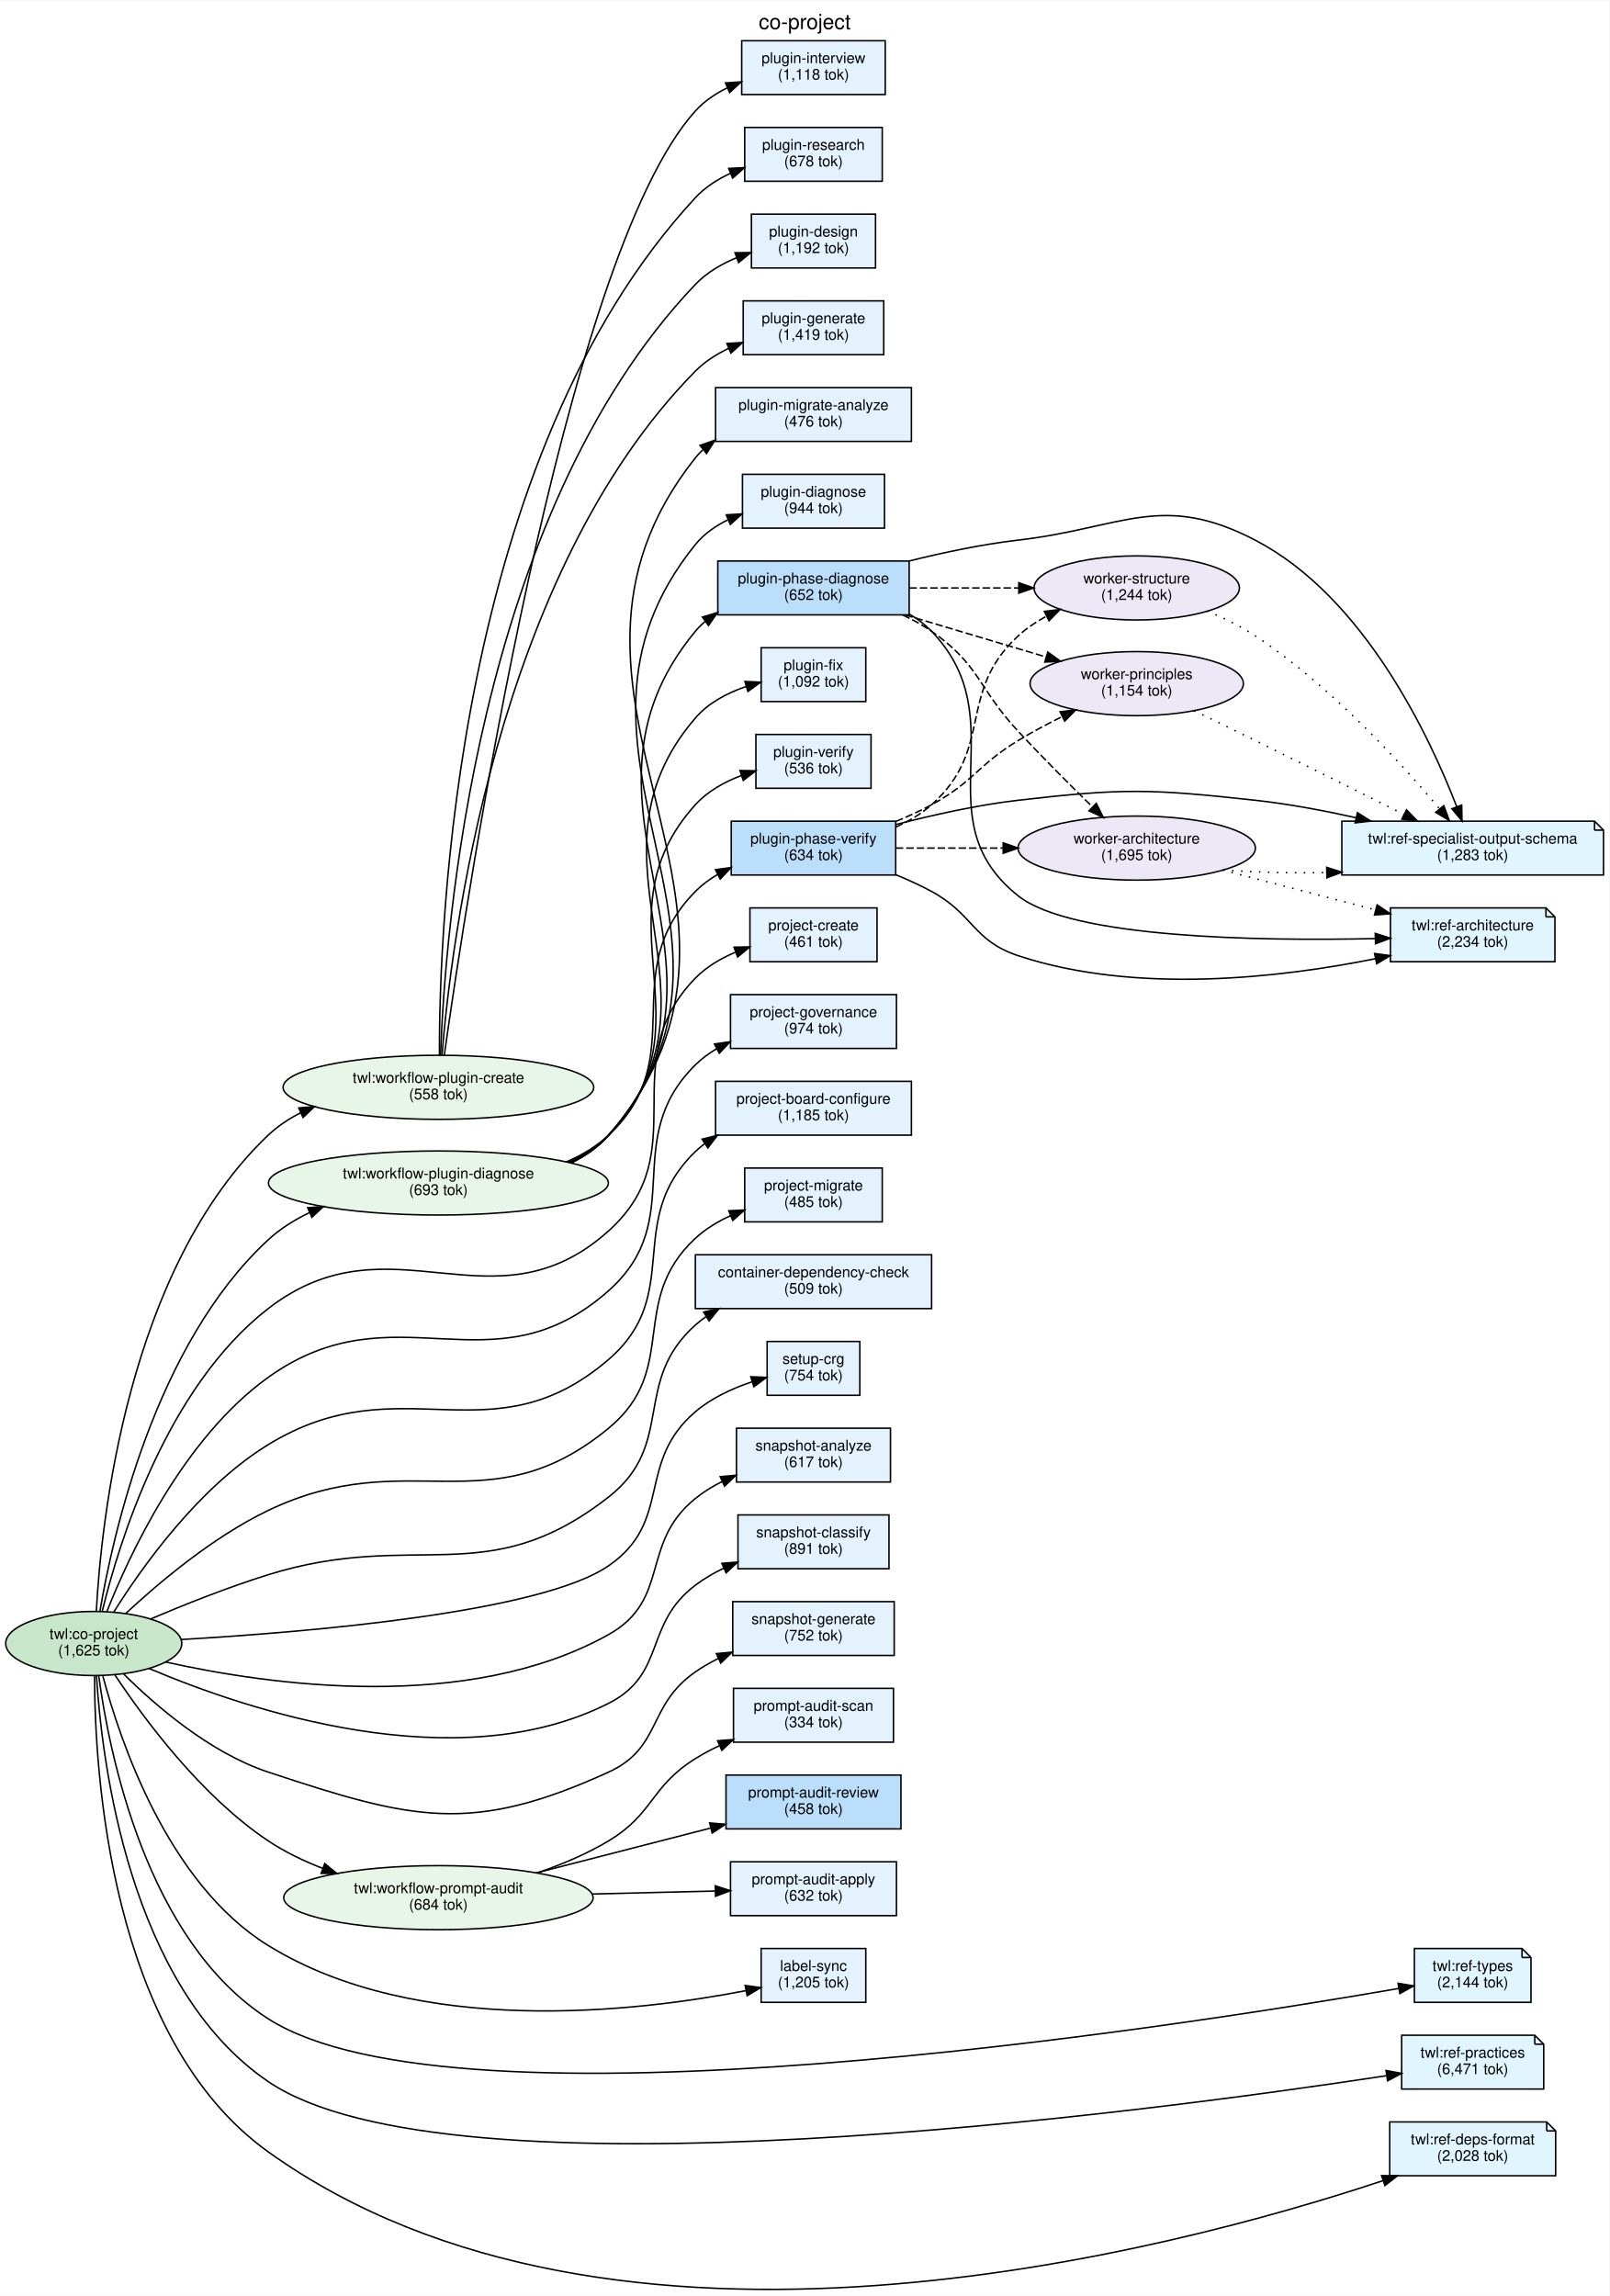
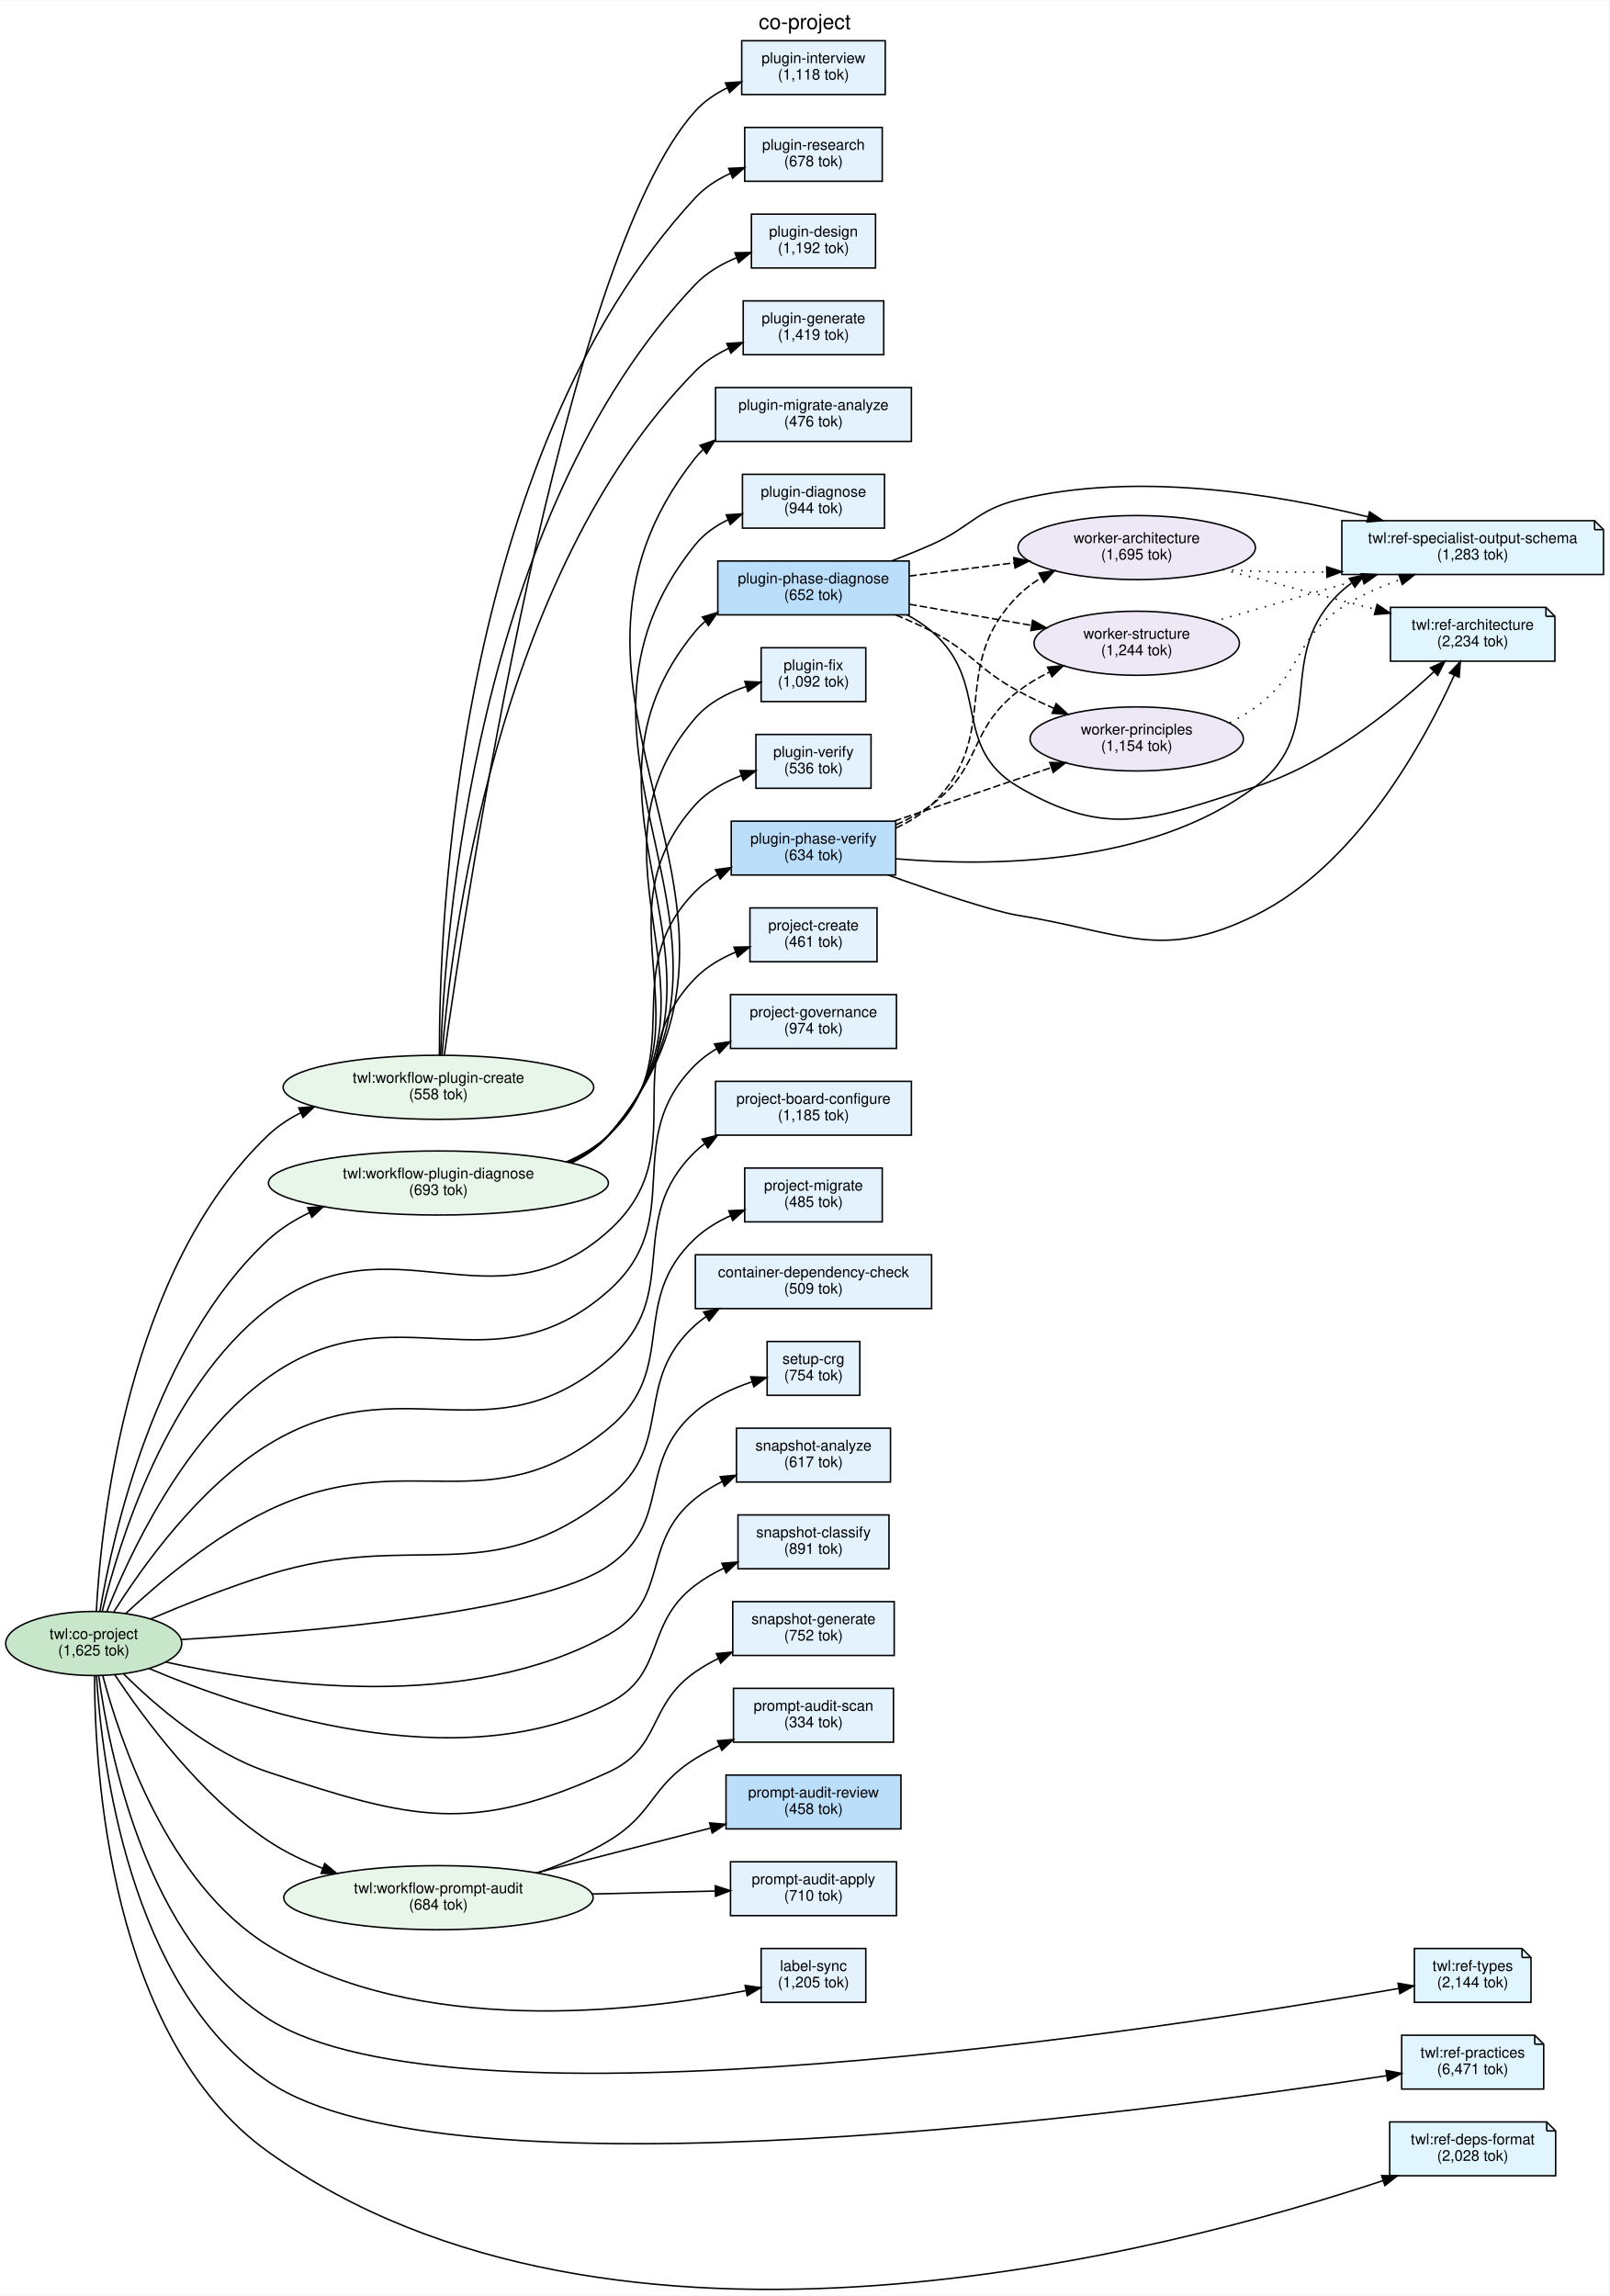
<svg xmlns="http://www.w3.org/2000/svg" width="1076pt" height="1535pt" viewBox="0.00 0.00 1076.46 1535.18">
  <g id="graph0" class="graph" transform="scale(1 1) rotate(0) translate(4 1531.18)">
    <polygon fill="white" stroke="transparent" points="-4,4 -4,-1531.18 1072.46,-1531.18 1072.46,4 -4,4" />
    <text text-anchor="middle" x="534.23" y="-1511.98" font-family="Helvetica,sans-Serif" font-size="14.00">co-project</text>
    <g id="node1" class="node">
      <ellipse fill="#c8e6c9" stroke="black" cx="58.69" cy="-432.18" rx="58.88" ry="21.43" />
      <text text-anchor="middle" x="58.69" y="-435.18" font-family="Helvetica,sans-Serif" font-size="10.00">twl:co-project</text>
      <text text-anchor="middle" x="58.69" y="-424.18" font-family="Helvetica,sans-Serif" font-size="10.00">(1,625 tok)</text>
    </g>
    <g id="node2" class="node">
      <ellipse fill="#e8f5e9" stroke="black" cx="289.22" cy="-804.18" rx="103.89" ry="21.43" />
      <text text-anchor="middle" x="289.22" y="-807.18" font-family="Helvetica,sans-Serif" font-size="10.00">twl:workflow-plugin-create</text>
      <text text-anchor="middle" x="289.22" y="-796.18" font-family="Helvetica,sans-Serif" font-size="10.00">(558 tok)</text>
    </g>
    <g id="edge10" class="edge">
      <path fill="none" stroke="black" d="M60.42,-453.7C63.66,-513.42 81.11,-682.66 175.38,-772.18 181.76,-778.24 189.21,-783.17 197.18,-787.17" />
      <polygon fill="black" stroke="black" points="195.81,-790.39 206.36,-791.31 198.68,-784.01 195.81,-790.39" />
    </g>
    <g id="node3" class="node">
      <ellipse fill="#e8f5e9" stroke="black" cx="289.22" cy="-740.18" rx="113.69" ry="21.43" />
      <text text-anchor="middle" x="289.22" y="-743.18" font-family="Helvetica,sans-Serif" font-size="10.00">twl:workflow-plugin-diagnose</text>
      <text text-anchor="middle" x="289.22" y="-732.18" font-family="Helvetica,sans-Serif" font-size="10.00">(693 tok)</text>
    </g>
    <g id="edge11" class="edge">
      <path fill="none" stroke="black" d="M62.79,-453.45C71.28,-503.96 99.5,-632.13 175.38,-702.18 183.4,-709.58 192.92,-715.55 202.98,-720.36" />
      <polygon fill="black" stroke="black" points="201.77,-723.65 212.33,-724.46 204.58,-717.24 201.77,-723.65" />
    </g>
    <g id="node4" class="node">
      <ellipse fill="#e8f5e9" stroke="black" cx="289.22" cy="-262.18" rx="103.48" ry="21.43" />
      <text text-anchor="middle" x="289.22" y="-265.18" font-family="Helvetica,sans-Serif" font-size="10.00">twl:workflow-prompt-audit</text>
      <text text-anchor="middle" x="289.22" y="-254.18" font-family="Helvetica,sans-Serif" font-size="10.00">(684 tok)</text>
    </g>
    <g id="edge12" class="edge">
      <path fill="none" stroke="black" d="M72.8,-411.26C91.95,-382.33 130.25,-330.26 175.38,-300.18 186.41,-292.82 199,-286.77 211.68,-281.82" />
      <polygon fill="black" stroke="black" points="213.19,-285 221.36,-278.25 210.77,-278.43 213.19,-285" />
    </g>
    <g id="node6" class="node">
      <polygon fill="#e1f5fe" stroke="black" points="1013.96,-228.18 941.96,-228.18 941.96,-192.18 1019.96,-192.18 1019.96,-222.18 1013.96,-228.18" />
      <polyline fill="none" stroke="black" points="1013.96,-228.18 1013.96,-222.18 " />
      <polyline fill="none" stroke="black" points="1019.96,-222.18 1013.96,-222.18 " />
      <text text-anchor="middle" x="980.96" y="-213.18" font-family="Helvetica,sans-Serif" font-size="10.00">twl:ref-types</text>
      <text text-anchor="middle" x="980.96" y="-202.18" font-family="Helvetica,sans-Serif" font-size="10.00">(2,144 tok)</text>
    </g>
    <g id="edge14" class="edge">
      <path fill="none" stroke="black" d="M62.01,-410.74C68.79,-360.13 93.55,-233.57 175.38,-181.18 301.1,-100.69 777.13,-174.7 931.39,-201.43" />
      <polygon fill="black" stroke="black" points="931.05,-204.92 941.5,-203.19 932.25,-198.03 931.05,-204.92" />
    </g>
    <g id="node7" class="node">
      <polygon fill="#e1f5fe" stroke="black" points="1022.46,-170.18 933.46,-170.18 933.46,-134.18 1028.46,-134.18 1028.46,-164.18 1022.46,-170.18" />
      <polyline fill="none" stroke="black" points="1022.46,-170.18 1022.46,-164.18 " />
      <polyline fill="none" stroke="black" points="1028.46,-164.18 1022.46,-164.18 " />
      <text text-anchor="middle" x="980.96" y="-155.18" font-family="Helvetica,sans-Serif" font-size="10.00">twl:ref-practices</text>
      <text text-anchor="middle" x="980.96" y="-144.18" font-family="Helvetica,sans-Serif" font-size="10.00">(6,471 tok)</text>
    </g>
    <g id="edge15" class="edge">
      <path fill="none" stroke="black" d="M60.52,-410.67C63.99,-354.39 82,-202.7 175.38,-139.18 296.67,-56.66 760.44,-118.28 923.14,-143.08" />
      <polygon fill="black" stroke="black" points="923,-146.6 933.42,-144.66 924.06,-139.68 923,-146.6" />
    </g>
    <g id="node8" class="node">
      <polygon fill="#e1f5fe" stroke="black" points="1030.46,-112.18 925.46,-112.18 925.46,-76.18 1036.46,-76.18 1036.46,-106.18 1030.46,-112.18" />
      <polyline fill="none" stroke="black" points="1030.46,-112.18 1030.46,-106.18 " />
      <polyline fill="none" stroke="black" points="1036.46,-106.18 1030.46,-106.18 " />
      <text text-anchor="middle" x="980.96" y="-97.18" font-family="Helvetica,sans-Serif" font-size="10.00">twl:ref-deps-format</text>
      <text text-anchor="middle" x="980.96" y="-86.18" font-family="Helvetica,sans-Serif" font-size="10.00">(2,028 tok)</text>
    </g>
    <g id="edge16" class="edge">
      <path fill="none" stroke="black" d="M59.24,-410.57C59.27,-348.36 68.92,-168.41 175.38,-92.18 406.3,73.17 777.96,-25.4 921.12,-72.96" />
      <polygon fill="black" stroke="black" points="920.03,-76.28 930.62,-76.15 922.26,-69.65 920.03,-76.28" />
    </g>
    <g id="node10" class="node">
      <polygon fill="#e3f2fd" stroke="black" points="575.07,-228.18 505.07,-228.18 505.07,-192.18 575.07,-192.18 575.07,-228.18" />
      <text text-anchor="middle" x="540.07" y="-213.18" font-family="Helvetica,sans-Serif" font-size="10.00">label-sync</text>
      <text text-anchor="middle" x="540.07" y="-202.18" font-family="Helvetica,sans-Serif" font-size="10.00">(1,205 tok)</text>
    </g>
    <g id="edge13" class="edge">
      <path fill="none" stroke="black" d="M64.67,-410.94C75.96,-368.08 107.97,-271.77 175.38,-230.18 275.4,-168.47 421.89,-185.82 494.65,-199.96" />
      <polygon fill="black" stroke="black" points="494.34,-203.47 504.84,-202.01 495.72,-196.61 494.34,-203.47" />
    </g>
    <g id="node11" class="node">
      <polygon fill="#e3f2fd" stroke="black" points="582.57,-924.18 497.57,-924.18 497.57,-888.18 582.57,-888.18 582.57,-924.18" />
      <text text-anchor="middle" x="540.07" y="-909.18" font-family="Helvetica,sans-Serif" font-size="10.00">project-create</text>
      <text text-anchor="middle" x="540.07" y="-898.18" font-family="Helvetica,sans-Serif" font-size="10.00">(461 tok)</text>
    </g>
    <g id="edge1" class="edge">
      <path fill="none" stroke="black" d="M64.35,-453.63C75.29,-498.65 107.05,-603.23 175.38,-656.18 257.43,-719.76 325.88,-638.77 403.07,-708.18 462.12,-761.27 405.63,-820.32 461.07,-877.18 468.48,-884.78 478.07,-890.41 487.97,-894.57" />
      <polygon fill="black" stroke="black" points="486.91,-897.91 497.5,-898.13 489.35,-891.35 486.91,-897.91" />
    </g>
    <g id="node12" class="node">
      <polygon fill="#e3f2fd" stroke="black" points="605.57,-808.18 474.57,-808.18 474.57,-772.18 605.57,-772.18 605.57,-808.18" />
      <text text-anchor="middle" x="540.07" y="-793.18" font-family="Helvetica,sans-Serif" font-size="10.00">project-board-configure</text>
      <text text-anchor="middle" x="540.07" y="-782.18" font-family="Helvetica,sans-Serif" font-size="10.00">(1,185 tok)</text>
    </g>
    <g id="edge3" class="edge">
      <path fill="none" stroke="black" d="M72.12,-453.26C90.73,-482.93 128.68,-536.54 175.38,-565.18 264.31,-619.71 323.98,-554.15 403.07,-622.18 453.82,-665.83 412.81,-714.78 461.07,-761.18 462.98,-763.02 465.02,-764.74 467.16,-766.36" />
      <polygon fill="black" stroke="black" points="465.57,-769.5 475.85,-772.08 469.42,-763.66 465.57,-769.5" />
    </g>
    <g id="node13" class="node">
      <polygon fill="#e3f2fd" stroke="black" points="595.57,-866.18 484.57,-866.18 484.57,-830.18 595.57,-830.18 595.57,-866.18" />
      <text text-anchor="middle" x="540.07" y="-851.18" font-family="Helvetica,sans-Serif" font-size="10.00">project-governance</text>
      <text text-anchor="middle" x="540.07" y="-840.18" font-family="Helvetica,sans-Serif" font-size="10.00">(974 tok)</text>
    </g>
    <g id="edge2" class="edge">
      <path fill="none" stroke="black" d="M67.44,-453.44C82.31,-491.09 118.47,-569.38 175.38,-610.18 260.25,-671.02 325.03,-598.79 403.07,-668.18 456.8,-715.95 409.96,-768.62 461.07,-819.18 465.28,-823.34 470.14,-826.92 475.34,-829.99" />
      <polygon fill="black" stroke="black" points="473.86,-833.16 484.35,-834.68 477.1,-826.96 473.86,-833.16" />
    </g>
    <g id="node14" class="node">
      <polygon fill="#e3f2fd" stroke="black" points="586.07,-750.18 494.07,-750.18 494.07,-714.18 586.07,-714.18 586.07,-750.18" />
      <text text-anchor="middle" x="540.07" y="-735.18" font-family="Helvetica,sans-Serif" font-size="10.00">project-migrate</text>
      <text text-anchor="middle" x="540.07" y="-724.18" font-family="Helvetica,sans-Serif" font-size="10.00">(485 tok)</text>
    </g>
    <g id="edge4" class="edge">
      <path fill="none" stroke="black" d="M80.05,-452.2C101.86,-472.52 138.35,-503.46 175.38,-521.18 269.28,-566.12 322.76,-509.93 403.07,-576.18 450.94,-615.66 415.63,-660.92 461.07,-703.18 467.83,-709.46 476.07,-714.42 484.64,-718.32" />
      <polygon fill="black" stroke="black" points="483.42,-721.6 494,-722.14 486.07,-715.12 483.42,-721.6" />
    </g>
    <g id="node15" class="node">
      <polygon fill="#e3f2fd" stroke="black" points="619.07,-692.18 461.07,-692.18 461.07,-656.18 619.07,-656.18 619.07,-692.18" />
      <text text-anchor="middle" x="540.07" y="-677.18" font-family="Helvetica,sans-Serif" font-size="10.00">container-dependency-check</text>
      <text text-anchor="middle" x="540.07" y="-666.18" font-family="Helvetica,sans-Serif" font-size="10.00">(509 tok)</text>
    </g>
    <g id="edge5" class="edge">
      <path fill="none" stroke="black" d="M96.42,-448.46C118.91,-458.01 148.45,-469.8 175.38,-478.18 274.5,-509 321.33,-466.2 403.07,-530.18 448.15,-565.46 418.4,-607.01 461.07,-645.18 463.29,-647.16 465.66,-649.02 468.14,-650.75" />
      <polygon fill="black" stroke="black" points="466.59,-653.91 476.94,-656.17 470.26,-647.95 466.59,-653.91" />
    </g>
    <g id="node16" class="node">
      <polygon fill="#e3f2fd" stroke="black" points="571.07,-634.18 509.07,-634.18 509.07,-598.18 571.07,-598.18 571.07,-634.18" />
      <text text-anchor="middle" x="540.07" y="-619.18" font-family="Helvetica,sans-Serif" font-size="10.00">setup-crg</text>
      <text text-anchor="middle" x="540.07" y="-608.18" font-family="Helvetica,sans-Serif" font-size="10.00">(754 tok)</text>
    </g>
    <g id="edge6" class="edge">
      <path fill="none" stroke="black" d="M117.15,-434.85C202.56,-439.8 357.79,-452.93 403.07,-484.18 446.31,-514.02 421.12,-553.05 461.07,-587.18 471.84,-596.38 485.79,-602.78 498.92,-607.18" />
      <polygon fill="black" stroke="black" points="498.14,-610.61 508.72,-610.17 500.18,-603.91 498.14,-610.61" />
    </g>
    <g id="node17" class="node">
      <polygon fill="#e3f2fd" stroke="black" points="591.57,-576.18 488.57,-576.18 488.57,-540.18 591.57,-540.18 591.57,-576.18" />
      <text text-anchor="middle" x="540.07" y="-561.18" font-family="Helvetica,sans-Serif" font-size="10.00">snapshot-analyze</text>
      <text text-anchor="middle" x="540.07" y="-550.18" font-family="Helvetica,sans-Serif" font-size="10.00">(617 tok)</text>
    </g>
    <g id="edge7" class="edge">
      <path fill="none" stroke="black" d="M106.59,-419.85C176.24,-404.29 308.9,-385.46 403.07,-438.18 444.92,-461.61 423.76,-499.03 461.07,-529.18 466.43,-533.51 472.5,-537.23 478.83,-540.43" />
      <polygon fill="black" stroke="black" points="477.69,-543.75 488.24,-544.73 480.6,-537.39 477.69,-543.75" />
    </g>
    <g id="node18" class="node">
      <polygon fill="#e3f2fd" stroke="black" points="590.57,-518.18 489.57,-518.18 489.57,-482.18 590.57,-482.18 590.57,-518.18" />
      <text text-anchor="middle" x="540.07" y="-503.18" font-family="Helvetica,sans-Serif" font-size="10.00">snapshot-classify</text>
      <text text-anchor="middle" x="540.07" y="-492.18" font-family="Helvetica,sans-Serif" font-size="10.00">(891 tok)</text>
    </g>
    <g id="edge8" class="edge">
      <path fill="none" stroke="black" d="M95.59,-415.52C160.73,-387.9 301.07,-340.53 403.07,-392.18 441.93,-411.86 426.31,-444.93 461.07,-471.18 466.85,-475.55 473.37,-479.32 480.11,-482.56" />
      <polygon fill="black" stroke="black" points="478.82,-485.81 489.38,-486.65 481.65,-479.41 478.82,-485.81" />
    </g>
    <g id="node19" class="node">
      <polygon fill="#e3f2fd" stroke="black" points="594.07,-460.18 486.07,-460.18 486.07,-424.18 594.07,-424.18 594.07,-460.18" />
      <text text-anchor="middle" x="540.07" y="-445.18" font-family="Helvetica,sans-Serif" font-size="10.00">snapshot-generate</text>
      <text text-anchor="middle" x="540.07" y="-434.18" font-family="Helvetica,sans-Serif" font-size="10.00">(752 tok)</text>
    </g>
    <g id="edge9" class="edge">
      <path fill="none" stroke="black" d="M78.68,-411.84C99.89,-390.74 136.41,-359.07 175.38,-346.18 271.45,-314.38 311.03,-304.12 403.07,-346.18 438.89,-362.55 428.71,-390.72 461.07,-413.18 465.86,-416.5 471.08,-419.5 476.47,-422.19" />
      <polygon fill="black" stroke="black" points="475.12,-425.42 485.67,-426.43 478.05,-419.06 475.12,-425.42" />
    </g>
    <g id="node20" class="node">
      <polygon fill="#e3f2fd" stroke="black" points="588.07,-1504.18 492.07,-1504.18 492.07,-1468.18 588.07,-1468.18 588.07,-1504.18" />
      <text text-anchor="middle" x="540.07" y="-1489.18" font-family="Helvetica,sans-Serif" font-size="10.00">plugin-interview</text>
      <text text-anchor="middle" x="540.07" y="-1478.18" font-family="Helvetica,sans-Serif" font-size="10.00">(1,118 tok)</text>
    </g>
    <g id="edge17" class="edge">
      <path fill="none" stroke="black" d="M293.15,-825.6C307.39,-927.16 372.43,-1359.2 461.07,-1457.18 466.98,-1463.72 474.51,-1468.79 482.55,-1472.71" />
      <polygon fill="black" stroke="black" points="481.21,-1475.95 491.78,-1476.68 483.97,-1469.52 481.21,-1475.95" />
    </g>
    <g id="node21" class="node">
      <polygon fill="#e3f2fd" stroke="black" points="586.07,-1446.18 494.07,-1446.18 494.07,-1410.18 586.07,-1410.18 586.07,-1446.18" />
      <text text-anchor="middle" x="540.07" y="-1431.18" font-family="Helvetica,sans-Serif" font-size="10.00">plugin-research</text>
      <text text-anchor="middle" x="540.07" y="-1420.18" font-family="Helvetica,sans-Serif" font-size="10.00">(678 tok)</text>
    </g>
    <g id="edge18" class="edge">
      <path fill="none" stroke="black" d="M289.88,-825.59C289.68,-910.26 300.2,-1225.53 461.07,-1399.18 467.55,-1406.18 475.89,-1411.5 484.68,-1415.54" />
      <polygon fill="black" stroke="black" points="483.37,-1418.78 493.95,-1419.3 486,-1412.29 483.37,-1418.78" />
    </g>
    <g id="node22" class="node">
      <polygon fill="#e3f2fd" stroke="black" points="581.57,-1388.18 498.57,-1388.18 498.57,-1352.18 581.57,-1352.18 581.57,-1388.18" />
      <text text-anchor="middle" x="540.07" y="-1373.18" font-family="Helvetica,sans-Serif" font-size="10.00">plugin-design</text>
      <text text-anchor="middle" x="540.07" y="-1362.18" font-family="Helvetica,sans-Serif" font-size="10.00">(1,192 tok)</text>
    </g>
    <g id="edge19" class="edge">
      <path fill="none" stroke="black" d="M290.65,-825.41C293.4,-904.65 313.58,-1186.44 461.07,-1341.18 468.62,-1349.1 478.54,-1354.88 488.76,-1359.08" />
      <polygon fill="black" stroke="black" points="487.58,-1362.38 498.18,-1362.52 489.98,-1355.8 487.58,-1362.38" />
    </g>
    <g id="node23" class="node">
      <polygon fill="#e3f2fd" stroke="black" points="587.07,-1330.18 493.07,-1330.18 493.07,-1294.18 587.07,-1294.18 587.07,-1330.18" />
      <text text-anchor="middle" x="540.07" y="-1315.18" font-family="Helvetica,sans-Serif" font-size="10.00">plugin-generate</text>
      <text text-anchor="middle" x="540.07" y="-1304.18" font-family="Helvetica,sans-Serif" font-size="10.00">(1,419 tok)</text>
    </g>
    <g id="edge20" class="edge">
      <path fill="none" stroke="black" d="M291.6,-825.41C297.51,-899.18 326.97,-1147.27 461.07,-1283.18 467.33,-1289.53 475.12,-1294.5 483.32,-1298.4" />
      <polygon fill="black" stroke="black" points="482.13,-1301.69 492.7,-1302.35 484.84,-1295.24 482.13,-1301.69" />
    </g>
    <g id="node24" class="node">
      <polygon fill="#e3f2fd" stroke="black" points="605.57,-1272.18 474.57,-1272.18 474.57,-1236.18 605.57,-1236.18 605.57,-1272.18" />
      <text text-anchor="middle" x="540.07" y="-1257.18" font-family="Helvetica,sans-Serif" font-size="10.00">plugin-migrate-analyze</text>
      <text text-anchor="middle" x="540.07" y="-1246.18" font-family="Helvetica,sans-Serif" font-size="10.00">(476 tok)</text>
    </g>
    <g id="edge21" class="edge">
      <path fill="none" stroke="black" d="M378.1,-753.6C387.57,-758.19 396.22,-764.23 403.07,-772.18 535.52,-925.99 334.85,-1066.22 461.07,-1225.18 462.56,-1227.06 464.2,-1228.82 465.94,-1230.47" />
      <polygon fill="black" stroke="black" points="464.2,-1233.56 474.22,-1236.99 468.53,-1228.05 464.2,-1233.56" />
    </g>
    <g id="node28" class="node">
      <polygon fill="#e3f2fd" stroke="black" points="587.57,-1214.18 492.57,-1214.18 492.57,-1178.18 587.57,-1178.18 587.57,-1214.18" />
      <text text-anchor="middle" x="540.07" y="-1199.18" font-family="Helvetica,sans-Serif" font-size="10.00">plugin-diagnose</text>
      <text text-anchor="middle" x="540.07" y="-1188.18" font-family="Helvetica,sans-Serif" font-size="10.00">(944 tok)</text>
    </g>
    <g id="edge22" class="edge">
      <path fill="none" stroke="black" d="M377.69,-753.59C387.28,-758.17 396.08,-764.22 403.07,-772.18 520.09,-905.56 349.45,-1029.24 461.07,-1167.18 466.87,-1174.35 474.64,-1179.75 483.03,-1183.82" />
      <polygon fill="black" stroke="black" points="481.73,-1187.07 492.31,-1187.72 484.45,-1180.62 481.73,-1187.07" />
    </g>
    <g id="node29" class="node">
      <polygon fill="#e3f2fd" stroke="black" points="575.07,-1098.18 505.07,-1098.18 505.07,-1062.18 575.07,-1062.18 575.07,-1098.18" />
      <text text-anchor="middle" x="540.07" y="-1083.18" font-family="Helvetica,sans-Serif" font-size="10.00">plugin-fix</text>
      <text text-anchor="middle" x="540.07" y="-1072.18" font-family="Helvetica,sans-Serif" font-size="10.00">(1,092 tok)</text>
    </g>
    <g id="edge24" class="edge">
      <path fill="none" stroke="black" d="M376.97,-753.86C386.74,-758.39 395.78,-764.35 403.07,-772.18 489.37,-864.87 378.52,-955.12 461.07,-1051.18 469.76,-1061.29 482.33,-1067.88 494.84,-1072.18" />
      <polygon fill="black" stroke="black" points="494.21,-1075.64 504.8,-1075.15 496.22,-1068.93 494.21,-1075.64" />
    </g>
    <g id="node30" class="node">
      <polygon fill="#e3f2fd" stroke="black" points="578.57,-1040.18 501.57,-1040.18 501.57,-1004.18 578.57,-1004.18 578.57,-1040.18" />
      <text text-anchor="middle" x="540.07" y="-1025.18" font-family="Helvetica,sans-Serif" font-size="10.00">plugin-verify</text>
      <text text-anchor="middle" x="540.07" y="-1014.18" font-family="Helvetica,sans-Serif" font-size="10.00">(536 tok)</text>
    </g>
    <g id="edge25" class="edge">
      <path fill="none" stroke="black" d="M376.03,-753.97C386.07,-758.47 395.44,-764.4 403.07,-772.18 474.16,-844.69 392.91,-917.9 461.07,-993.18 469.25,-1002.21 480.51,-1008.44 491.93,-1012.74" />
      <polygon fill="black" stroke="black" points="490.91,-1016.08 501.5,-1015.9 493.11,-1009.44 490.91,-1016.08" />
    </g>
    <g id="node31" class="node">
      <polygon fill="#bbdefb" stroke="black" points="604.07,-1156.18 476.07,-1156.18 476.07,-1120.18 604.07,-1120.18 604.07,-1156.18" />
      <text text-anchor="middle" x="540.07" y="-1141.18" font-family="Helvetica,sans-Serif" font-size="10.00">plugin-phase-diagnose</text>
      <text text-anchor="middle" x="540.07" y="-1130.18" font-family="Helvetica,sans-Serif" font-size="10.00">(652 tok)</text>
    </g>
    <g id="edge23" class="edge">
      <path fill="none" stroke="black" d="M377.5,-753.75C387.13,-758.31 395.99,-764.3 403.07,-772.18 504.7,-885.18 364.02,-992.22 461.07,-1109.18 463.01,-1111.52 465.17,-1113.68 467.49,-1115.66" />
      <polygon fill="black" stroke="black" points="465.76,-1118.73 475.91,-1121.75 469.86,-1113.05 465.76,-1118.73" />
    </g>
    <g id="node32" class="node">
      <polygon fill="#bbdefb" stroke="black" points="595.07,-982.18 485.07,-982.18 485.07,-946.18 595.07,-946.18 595.07,-982.18" />
      <text text-anchor="middle" x="540.07" y="-967.18" font-family="Helvetica,sans-Serif" font-size="10.00">plugin-phase-verify</text>
      <text text-anchor="middle" x="540.07" y="-956.18" font-family="Helvetica,sans-Serif" font-size="10.00">(634 tok)</text>
    </g>
    <g id="edge26" class="edge">
      <path fill="none" stroke="black" d="M374.56,-754.22C385.02,-758.68 394.89,-764.52 403.07,-772.18 459.19,-824.74 407.08,-880.42 461.07,-935.18 465.46,-939.63 470.6,-943.41 476.11,-946.61" />
      <polygon fill="black" stroke="black" points="474.52,-949.73 485.01,-951.19 477.72,-943.5 474.52,-949.73" />
    </g>
    <g id="node25" class="node">
      <polygon fill="#e3f2fd" stroke="black" points="593.57,-402.18 486.57,-402.18 486.57,-366.18 593.57,-366.18 593.57,-402.18" />
      <text text-anchor="middle" x="540.07" y="-387.18" font-family="Helvetica,sans-Serif" font-size="10.00">prompt-audit-scan</text>
      <text text-anchor="middle" x="540.07" y="-376.18" font-family="Helvetica,sans-Serif" font-size="10.00">(334 tok)</text>
    </g>
    <g id="edge27" class="edge">
      <path fill="none" stroke="black" d="M355.03,-278.66C371.34,-284.22 388.37,-291.33 403.07,-300.18 433.5,-318.5 430.92,-336.39 461.07,-355.18 466.09,-358.31 471.51,-361.18 477.07,-363.8" />
      <polygon fill="black" stroke="black" points="475.93,-367.13 486.5,-367.96 478.76,-360.72 475.93,-367.13" />
    </g>
    <g id="node26" class="node">
      <polygon fill="#bbdefb" stroke="black" points="598.57,-344.18 481.57,-344.18 481.57,-308.18 598.57,-308.18 598.57,-344.18" />
      <text text-anchor="middle" x="540.07" y="-329.18" font-family="Helvetica,sans-Serif" font-size="10.00">prompt-audit-review</text>
      <text text-anchor="middle" x="540.07" y="-318.18" font-family="Helvetica,sans-Serif" font-size="10.00">(458 tok)</text>
    </g>
    <g id="edge28" class="edge">
      <path fill="none" stroke="black" d="M354.31,-278.66C390.11,-287.87 434.71,-299.34 471.12,-308.7" />
      <polygon fill="black" stroke="black" points="470.6,-312.18 481.16,-311.28 472.34,-305.4 470.6,-312.18" />
    </g>
    <g id="node27" class="node">
      <polygon fill="#e3f2fd" stroke="black" points="595.57,-286.18 484.57,-286.18 484.57,-250.18 595.57,-250.18 595.57,-286.18" />
      <text text-anchor="middle" x="540.07" y="-271.18" font-family="Helvetica,sans-Serif" font-size="10.00">prompt-audit-apply</text>
-       <text text-anchor="middle" x="540.07" y="-260.18" font-family="Helvetica,sans-Serif" font-size="10.00">(632 tok)</text>
+       <text text-anchor="middle" x="540.07" y="-260.18" font-family="Helvetica,sans-Serif" font-size="10.00">(710 tok)</text>
    </g>
    <g id="edge29" class="edge">
      <path fill="none" stroke="black" d="M391.8,-264.63C419.67,-265.3 449.13,-266.01 474.32,-266.62" />
      <polygon fill="black" stroke="black" points="474.39,-270.12 484.47,-266.86 474.56,-263.12 474.39,-270.12" />
    </g>
    <g id="node5" class="node">
-       <polygon fill="#e1f5fe" stroke="black" points="1062.46,-982.18 893.46,-982.18 893.46,-946.18 1068.46,-946.18 1068.46,-976.18 1062.46,-982.18" />
-       <polyline fill="none" stroke="black" points="1062.46,-982.18 1062.46,-976.18 " />
-       <polyline fill="none" stroke="black" points="1068.46,-976.18 1062.46,-976.18 " />
-       <text text-anchor="middle" x="980.96" y="-967.18" font-family="Helvetica,sans-Serif" font-size="10.00">twl:ref-specialist-output-schema</text>
-       <text text-anchor="middle" x="980.96" y="-956.18" font-family="Helvetica,sans-Serif" font-size="10.00">(1,283 tok)</text>
+       <polygon fill="#e1f5fe" stroke="black" points="1062.46,-1183.18 893.46,-1183.18 893.46,-1147.18 1068.46,-1147.18 1068.46,-1177.18 1062.46,-1183.18" />
+       <polyline fill="none" stroke="black" points="1062.46,-1183.18 1062.46,-1177.18 " />
+       <polyline fill="none" stroke="black" points="1068.46,-1177.18 1062.46,-1177.18 " />
+       <text text-anchor="middle" x="980.96" y="-1168.18" font-family="Helvetica,sans-Serif" font-size="10.00">twl:ref-specialist-output-schema</text>
+       <text text-anchor="middle" x="980.96" y="-1157.18" font-family="Helvetica,sans-Serif" font-size="10.00">(1,283 tok)</text>
    </g>
    <g id="node9" class="node">
-       <polygon fill="#e1f5fe" stroke="black" points="1029.96,-924.18 925.96,-924.18 925.96,-888.18 1035.96,-888.18 1035.96,-918.18 1029.96,-924.18" />
-       <polyline fill="none" stroke="black" points="1029.96,-924.18 1029.96,-918.18 " />
-       <polyline fill="none" stroke="black" points="1035.96,-918.18 1029.96,-918.18 " />
-       <text text-anchor="middle" x="980.96" y="-909.18" font-family="Helvetica,sans-Serif" font-size="10.00">twl:ref-architecture</text>
-       <text text-anchor="middle" x="980.96" y="-898.18" font-family="Helvetica,sans-Serif" font-size="10.00">(2,234 tok)</text>
+       <polygon fill="#e1f5fe" stroke="black" points="1029.96,-1125.18 925.96,-1125.18 925.96,-1089.18 1035.96,-1089.18 1035.96,-1119.18 1029.96,-1125.18" />
+       <polyline fill="none" stroke="black" points="1029.96,-1125.18 1029.96,-1119.18 " />
+       <polyline fill="none" stroke="black" points="1035.96,-1119.18 1029.96,-1119.18 " />
+       <text text-anchor="middle" x="980.96" y="-1110.18" font-family="Helvetica,sans-Serif" font-size="10.00">twl:ref-architecture</text>
+       <text text-anchor="middle" x="980.96" y="-1099.18" font-family="Helvetica,sans-Serif" font-size="10.00">(2,234 tok)</text>
    </g>
    <g id="edge33" class="edge">
-       <path fill="none" stroke="black" d="M604.18,-1156.23C626.95,-1161.89 652.97,-1167.38 677.07,-1170.18 747,-1178.29 773,-1202.66 835.46,-1170.18 908.4,-1132.25 952.19,-1038.76 970.27,-991.9" />
-       <polygon fill="black" stroke="black" points="973.61,-992.97 973.83,-982.37 967.05,-990.51 973.61,-992.97" />
+       <path fill="none" stroke="black" d="M592.61,-1156.33C601.51,-1159.75 610.61,-1163.44 619.07,-1167.18 645.61,-1178.92 648.87,-1190.32 677.07,-1197.18 755.79,-1216.33 848.78,-1201.09 910.76,-1185.77" />
+       <polygon fill="black" stroke="black" points="911.99,-1189.07 920.82,-1183.22 910.26,-1182.29 911.99,-1189.07" />
    </g>
    <g id="edge34" class="edge">
-       <path fill="none" stroke="black" d="M604.26,-1120.66C609.7,-1117.45 614.76,-1113.66 619.07,-1109.18 676.44,-1049.5 612.18,-983.58 677.07,-932.18 712.75,-903.91 837.88,-901.93 915.7,-903.65" />
-       <polygon fill="black" stroke="black" points="915.81,-907.15 925.89,-903.9 915.98,-900.16 915.81,-907.15" />
+       <path fill="none" stroke="black" d="M602.63,-1120.18C608.52,-1117.05 614.13,-1113.41 619.07,-1109.18 659.24,-1074.72 631.43,-1031.98 677.07,-1005.18 737.77,-969.53 768.36,-983.88 835.46,-1005.18 882.88,-1020.23 928.15,-1057.08 955,-1082.11" />
+       <polygon fill="black" stroke="black" points="952.74,-1084.79 962.4,-1089.15 957.57,-1079.72 952.74,-1084.79" />
    </g>
    <g id="node33" class="node">
-       <ellipse fill="#ede7f6" stroke="black" cx="756.26" cy="-1138.18" rx="68.68" ry="21.43" />
-       <text text-anchor="middle" x="756.26" y="-1141.18" font-family="Helvetica,sans-Serif" font-size="10.00">worker-structure</text>
-       <text text-anchor="middle" x="756.26" y="-1130.18" font-family="Helvetica,sans-Serif" font-size="10.00">(1,244 tok)</text>
+       <ellipse fill="#ede7f6" stroke="black" cx="756.26" cy="-1101.18" rx="68.68" ry="21.43" />
+       <text text-anchor="middle" x="756.26" y="-1104.18" font-family="Helvetica,sans-Serif" font-size="10.00">worker-structure</text>
+       <text text-anchor="middle" x="756.26" y="-1093.18" font-family="Helvetica,sans-Serif" font-size="10.00">(1,244 tok)</text>
    </g>
    <g id="edge30" class="edge">
-       <path fill="none" stroke="black" stroke-dasharray="5,2" d="M604.18,-1138.18C627.07,-1138.18 653.2,-1138.18 677.23,-1138.18" />
-       <polygon fill="black" stroke="black" points="677.38,-1141.68 687.38,-1138.18 677.38,-1134.68 677.38,-1141.68" />
+       <path fill="none" stroke="black" stroke-dasharray="5,2" d="M604.18,-1127.28C629.89,-1122.83 659.7,-1117.69 686.01,-1113.14" />
+       <polygon fill="black" stroke="black" points="686.65,-1116.58 695.91,-1111.43 685.46,-1109.68 686.65,-1116.58" />
    </g>
    <g id="node34" class="node">
-       <ellipse fill="#ede7f6" stroke="black" cx="756.26" cy="-1074.18" rx="71.34" ry="21.43" />
-       <text text-anchor="middle" x="756.26" y="-1077.18" font-family="Helvetica,sans-Serif" font-size="10.00">worker-principles</text>
-       <text text-anchor="middle" x="756.26" y="-1066.18" font-family="Helvetica,sans-Serif" font-size="10.00">(1,154 tok)</text>
+       <ellipse fill="#ede7f6" stroke="black" cx="756.26" cy="-1037.18" rx="71.34" ry="21.43" />
+       <text text-anchor="middle" x="756.26" y="-1040.18" font-family="Helvetica,sans-Serif" font-size="10.00">worker-principles</text>
+       <text text-anchor="middle" x="756.26" y="-1029.18" font-family="Helvetica,sans-Serif" font-size="10.00">(1,154 tok)</text>
    </g>
    <g id="edge31" class="edge">
-       <path fill="none" stroke="black" stroke-dasharray="5,2" d="M601.59,-1120.09C631.04,-1111.29 666.33,-1100.75 695.66,-1091.99" />
-       <polygon fill="black" stroke="black" points="696.79,-1095.3 705.37,-1089.09 694.78,-1088.6 696.79,-1095.3" />
+       <path fill="none" stroke="black" stroke-dasharray="5,2" d="M595.12,-1120.08C603.29,-1116.77 611.51,-1113.11 619.07,-1109.18 646.85,-1094.72 649.53,-1084.08 677.07,-1069.18 684.58,-1065.11 692.72,-1061.24 700.81,-1057.69" />
+       <polygon fill="black" stroke="black" points="702.42,-1060.8 710.25,-1053.67 699.68,-1054.36 702.42,-1060.8" />
    </g>
    <g id="node35" class="node">
-       <ellipse fill="#ede7f6" stroke="black" cx="756.26" cy="-964.18" rx="79.39" ry="21.43" />
-       <text text-anchor="middle" x="756.26" y="-967.18" font-family="Helvetica,sans-Serif" font-size="10.00">worker-architecture</text>
-       <text text-anchor="middle" x="756.26" y="-956.18" font-family="Helvetica,sans-Serif" font-size="10.00">(1,695 tok)</text>
+       <ellipse fill="#ede7f6" stroke="black" cx="756.26" cy="-1165.18" rx="79.39" ry="21.43" />
+       <text text-anchor="middle" x="756.26" y="-1168.18" font-family="Helvetica,sans-Serif" font-size="10.00">worker-architecture</text>
+       <text text-anchor="middle" x="756.26" y="-1157.18" font-family="Helvetica,sans-Serif" font-size="10.00">(1,695 tok)</text>
    </g>
    <g id="edge32" class="edge">
-       <path fill="none" stroke="black" stroke-dasharray="5,2" d="M599.78,-1120.06C606.54,-1116.91 613.13,-1113.3 619.07,-1109.18 651.43,-1086.72 650.22,-1070.99 677.07,-1042.18 692.99,-1025.09 711.45,-1006.61 726.44,-991.93" />
-       <polygon fill="black" stroke="black" points="729.22,-994.11 733.93,-984.63 724.33,-989.1 729.22,-994.11" />
+       <path fill="none" stroke="black" stroke-dasharray="5,2" d="M604.18,-1146.13C626.1,-1148.9 651.01,-1152.04 674.19,-1154.96" />
+       <polygon fill="black" stroke="black" points="673.99,-1158.46 684.35,-1156.24 674.87,-1151.52 673.99,-1158.46" />
    </g>
    <g id="edge38" class="edge">
-       <path fill="none" stroke="black" d="M595.15,-979.93C619.89,-986.35 649.72,-993 677.07,-996.18 747,-1004.29 765.48,-1003.83 835.46,-996.18 857.61,-993.75 881.33,-989.3 903.03,-984.47" />
-       <polygon fill="black" stroke="black" points="903.87,-987.87 912.84,-982.23 902.31,-981.04 903.87,-987.87" />
+       <path fill="none" stroke="black" d="M595.27,-957.02C659.21,-951.61 765.63,-952.51 835.46,-1005.18 886.3,-1043.52 846.38,-1093.3 893.46,-1136.18 895.46,-1138 897.57,-1139.7 899.78,-1141.3" />
+       <polygon fill="black" stroke="black" points="898.39,-1144.57 908.72,-1146.96 902.14,-1138.65 898.39,-1144.57" />
    </g>
    <g id="edge39" class="edge">
-       <path fill="none" stroke="black" d="M595.24,-946.31C603.39,-942.97 611.58,-939.24 619.07,-935.18 647.28,-919.88 646.6,-902.24 677.07,-892.18 756.14,-866.06 853.15,-877.57 915.73,-890.17" />
-       <polygon fill="black" stroke="black" points="915.35,-893.67 925.86,-892.28 916.78,-886.82 915.35,-893.67" />
+       <path fill="none" stroke="black" d="M589.97,-946.17C621.65,-934.86 660.06,-921.92 677.07,-919.18 746.57,-907.98 772.31,-888.07 835.46,-919.18 903.81,-952.85 948.86,-1036.1 968.57,-1079.64" />
+       <polygon fill="black" stroke="black" points="965.48,-1081.31 972.72,-1089.05 971.89,-1078.49 965.48,-1081.31" />
    </g>
    <g id="edge35" class="edge">
-       <path fill="none" stroke="black" stroke-dasharray="5,2" d="M595.21,-978.28C603.82,-982.15 612.16,-987.04 619.07,-993.18 661.27,-1030.67 635.48,-1068.01 677.07,-1106.18 682.57,-1111.22 688.97,-1115.53 695.7,-1119.19" />
-       <polygon fill="black" stroke="black" points="694.5,-1122.5 705.02,-1123.78 697.6,-1116.22 694.5,-1122.5" />
+       <path fill="none" stroke="black" stroke-dasharray="5,2" d="M595.16,-979.71C603.58,-983.4 611.87,-987.85 619.07,-993.18 653.21,-1018.47 643.34,-1043.34 677.07,-1069.18 683.37,-1074.01 690.51,-1078.22 697.84,-1081.87" />
+       <polygon fill="black" stroke="black" points="696.64,-1085.18 707.19,-1086.2 699.58,-1078.82 696.64,-1085.18" />
    </g>
    <g id="edge36" class="edge">
-       <path fill="none" stroke="black" stroke-dasharray="5,2" d="M595.24,-982.05C603.39,-985.38 611.58,-989.11 619.07,-993.18 647.28,-1008.48 649.63,-1019.54 677.07,-1036.18 686.36,-1041.81 696.6,-1047.28 706.53,-1052.23" />
-       <polygon fill="black" stroke="black" points="705.01,-1055.38 715.53,-1056.62 708.08,-1049.09 705.01,-1055.38" />
+       <path fill="none" stroke="black" stroke-dasharray="5,2" d="M594.02,-982.22C625.9,-993.09 666.48,-1006.92 698.95,-1017.98" />
+       <polygon fill="black" stroke="black" points="698.15,-1021.41 708.75,-1021.32 700.41,-1014.78 698.15,-1021.41" />
    </g>
    <g id="edge37" class="edge">
-       <path fill="none" stroke="black" stroke-dasharray="5,2" d="M595.12,-964.18C616.81,-964.18 642.38,-964.18 666.64,-964.18" />
-       <polygon fill="black" stroke="black" points="666.95,-967.68 676.95,-964.18 666.95,-960.68 666.95,-967.68" />
+       <path fill="none" stroke="black" stroke-dasharray="5,2" d="M595.24,-977.64C603.95,-981.58 612.31,-986.66 619.07,-993.18 667.56,-1039.92 629.34,-1085.66 677.07,-1133.18 681.57,-1137.66 686.79,-1141.54 692.35,-1144.9" />
+       <polygon fill="black" stroke="black" points="690.86,-1148.07 701.32,-1149.75 694.19,-1141.91 690.86,-1148.07" />
    </g>
    <g id="edge40" class="edge">
-       <path fill="none" stroke="black" stroke-dasharray="1,5" d="M803.43,-1122.75C814.35,-1118.18 825.66,-1112.63 835.46,-1106.18 885.34,-1073.32 932.63,-1021.56 958.82,-990.45" />
-       <polygon fill="black" stroke="black" points="961.62,-992.55 965.32,-982.63 956.23,-988.08 961.62,-992.55" />
+       <path fill="none" stroke="black" stroke-dasharray="1,5" d="M807.24,-1115.54C836.64,-1123.99 874.35,-1134.83 907.03,-1144.22" />
+       <polygon fill="black" stroke="black" points="906.41,-1147.68 916.99,-1147.08 908.35,-1140.95 906.41,-1147.68" />
    </g>
    <g id="edge41" class="edge">
-       <path fill="none" stroke="black" stroke-dasharray="1,5" d="M794.69,-1056.08C807.62,-1049.81 822.19,-1042.71 835.46,-1036.18 868.79,-1019.78 906.33,-1001.06 934.8,-986.82" />
-       <polygon fill="black" stroke="black" points="936.71,-989.78 944.08,-982.18 933.57,-983.52 936.71,-989.78" />
+       <path fill="none" stroke="black" stroke-dasharray="1,5" d="M818.54,-1047.98C824.47,-1051 830.22,-1054.41 835.46,-1058.18 867.45,-1081.15 860.74,-1103.25 893.46,-1125.18 905.21,-1133.05 919.29,-1138.96 932.65,-1143.79" />
+       <polygon fill="black" stroke="black" points="931.61,-1147.13 942.2,-1147.12 933.91,-1140.52 931.61,-1147.13" />
    </g>
    <g id="edge42" class="edge">
-       <path fill="none" stroke="black" stroke-dasharray="1,5" d="M814.04,-949.58C835.12,-947.98 859.68,-947.39 883.33,-947.81" />
-       <polygon fill="black" stroke="black" points="883.32,-951.31 893.4,-948.05 883.48,-944.31 883.32,-951.31" />
+       <path fill="none" stroke="black" stroke-dasharray="1,5" d="M814.04,-1150.58C835.12,-1148.98 859.68,-1148.39 883.33,-1148.81" />
+       <polygon fill="black" stroke="black" points="883.32,-1152.31 893.4,-1149.05 883.48,-1145.31 883.32,-1152.31" />
    </g>
    <g id="edge43" class="edge">
-       <path fill="none" stroke="black" stroke-dasharray="1,5" d="M813.75,-949.47C844.93,-941.35 883.76,-931.23 916.05,-922.82" />
-       <polygon fill="black" stroke="black" points="917.05,-926.18 925.84,-920.27 915.28,-919.41 917.05,-926.18" />
+       <path fill="none" stroke="black" stroke-dasharray="1,5" d="M813.75,-1150.47C844.93,-1142.35 883.76,-1132.23 916.05,-1123.82" />
+       <polygon fill="black" stroke="black" points="917.05,-1127.18 925.84,-1121.27 915.28,-1120.41 917.05,-1127.18" />
    </g>
  </g>
</svg>
